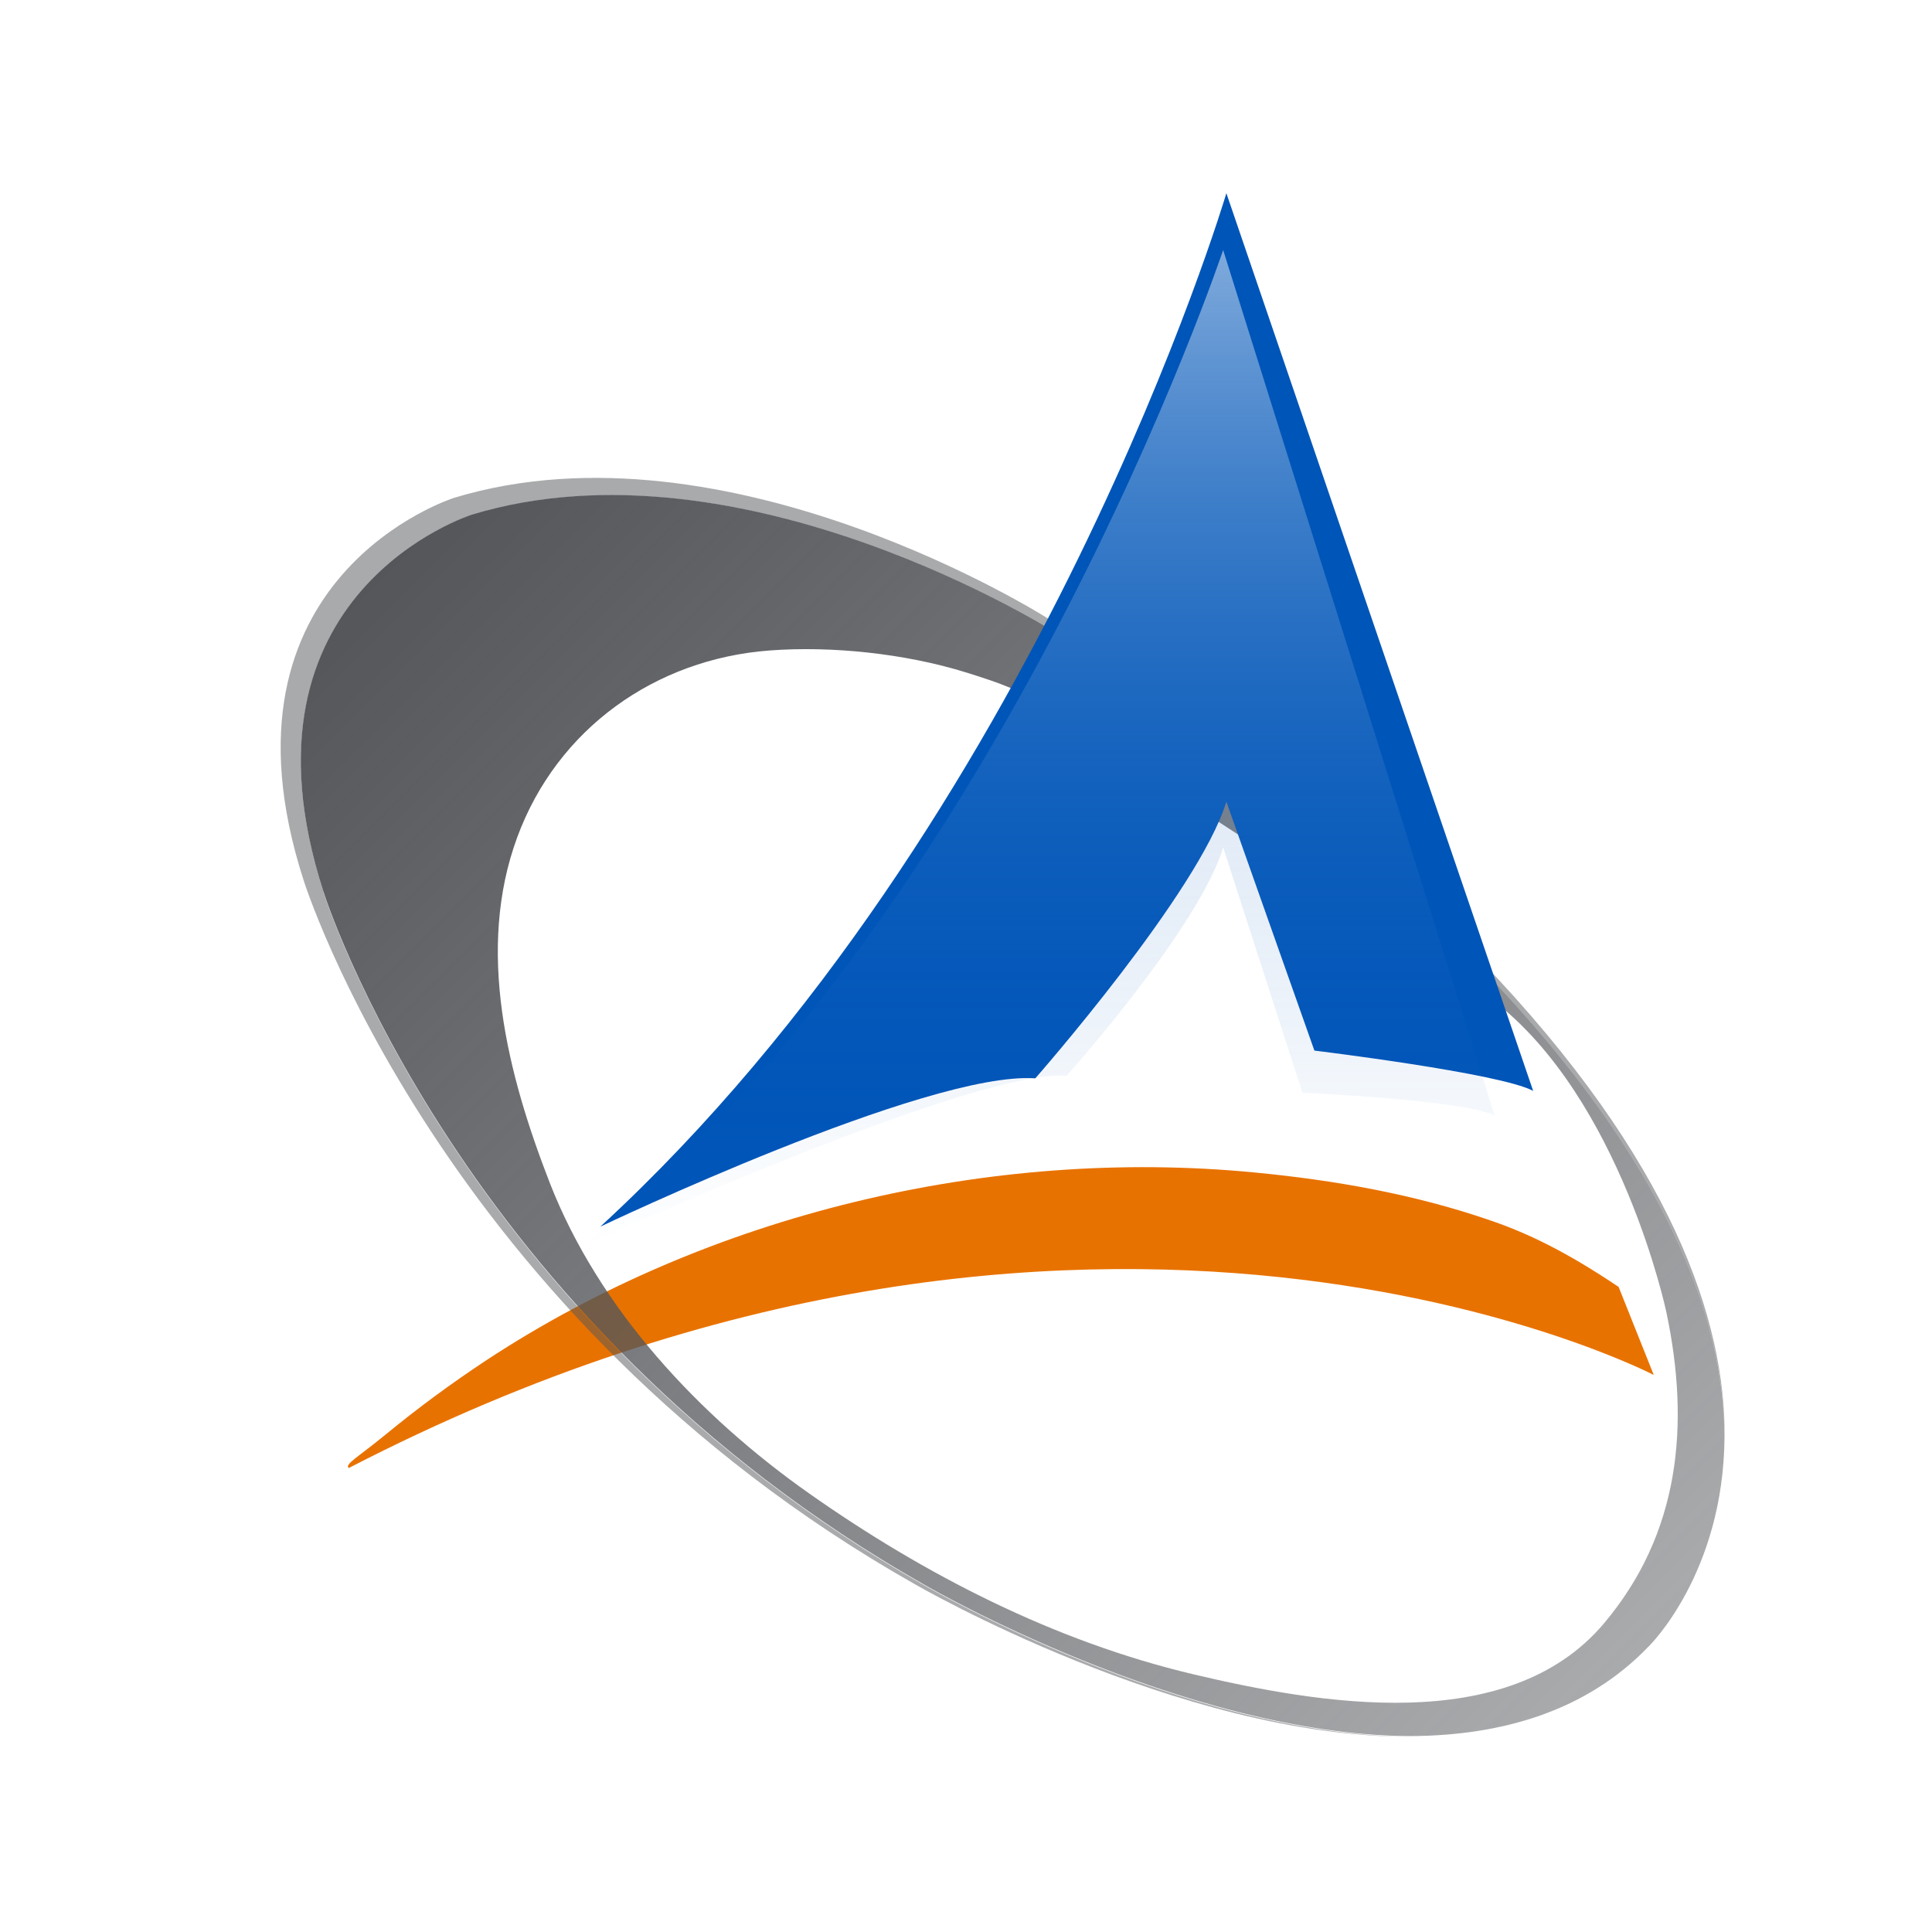
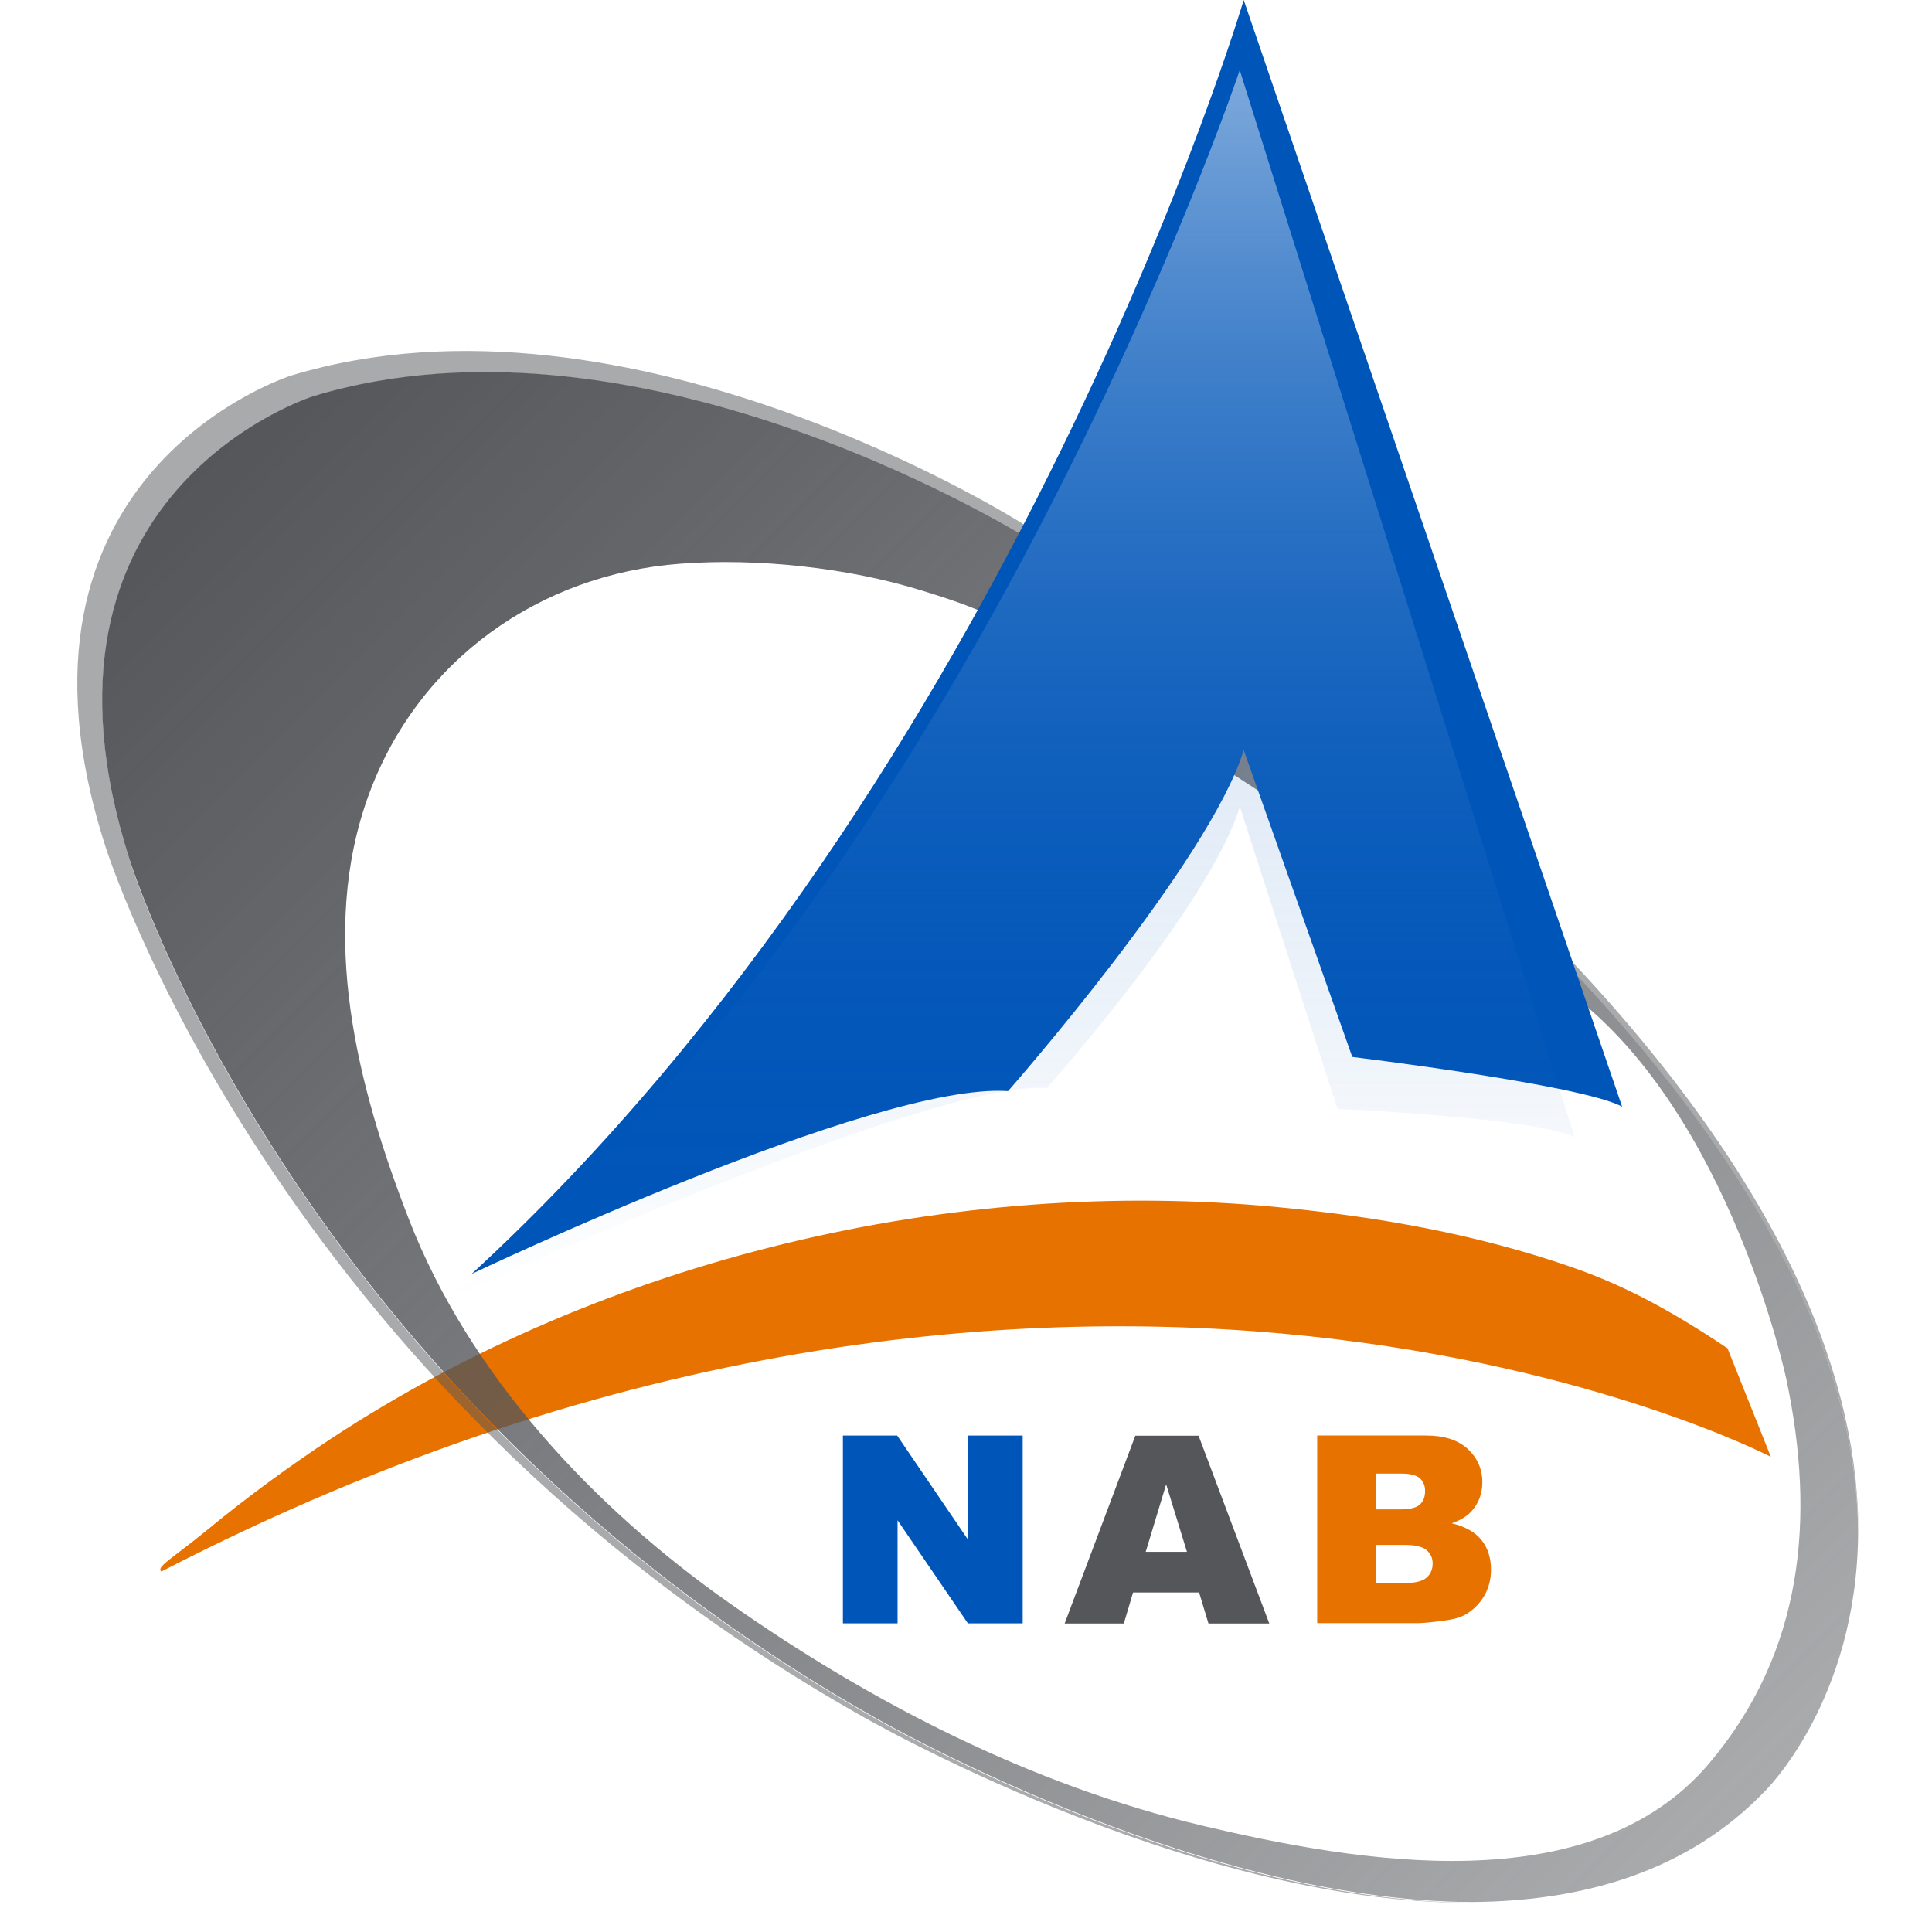
- <svg xmlns="http://www.w3.org/2000/svg" width="200" height="200" viewBox="54.1 47.8 84.5 84.5" fill="none">
-   <path d="M124.894 104.087L126.431 107.937C126.431 107.937 101.906 95.181 69.356 112.006C69.162 111.844 69.713 111.569 70.981 110.531C72.394 109.369 73.856 108.294 75.381 107.287C85.1 100.9 97.4 97.963 108.975 99.081C112.494 99.419 116 100.037 119.35 101.2C120.956 101.756 122.619 102.556 124.894 104.087Z" fill="#E87200" />
-   <path d="M68.25 86.8C64.019 73.681 74.756 70.319 74.756 70.319C86.575 66.737 100.35 75.525 100.35 75.525L119 90.275C127.212 98.825 129.494 105.681 129.531 110.637C129.556 105.6 127.281 98.581 118.85 89.806L99.931 74.85C99.931 74.85 85.963 65.944 73.975 69.569C73.975 69.569 63.087 72.975 67.375 86.287C67.375 86.287 73.312 105.312 94.1 117.081C94.1 117.081 105.687 123.819 115.825 123.756C105.875 123.731 94.594 117.175 94.594 117.175C74.1 105.575 68.244 86.812 68.244 86.812L68.25 86.8Z" fill="#54565A" fill-opacity="0.5" />
-   <path d="M129.525 110.625C129.494 105.675 127.206 98.819 118.994 90.263L100.344 75.513C100.344 75.513 86.575 66.731 74.75 70.306C74.75 70.306 64.013 73.669 68.244 86.787C68.244 86.787 74.1 105.55 94.594 117.15C94.594 117.15 105.875 123.706 115.825 123.731C119.756 123.706 123.475 122.662 126.212 119.806C126.212 119.806 129.494 116.619 129.525 110.619V110.625ZM106.256 121.019C100.219 119.587 94.531 116.669 89.481 113.112C84.681 109.731 80.3 105.062 78.144 99.531C76.306 94.806 74.9 89.356 76.725 84.412C78.475 79.669 82.763 76.625 87.756 76.25C90.487 76.044 93.694 76.388 96.319 77.2C97.088 77.438 97.869 77.688 98.606 78.025L119.394 91.55C125 95.838 126.981 105.181 126.981 105.187C128.025 110.125 127.575 114.869 124.244 118.812C120.044 123.781 111.75 122.319 106.25 121.019H106.256Z" fill="url(#paint0_linear_2_97)" />
-   <path d="M107.738 56.25C107.738 56.25 99.6 83.744 80.356 101.45C80.356 101.45 94.656 94.631 99.381 94.963C99.381 94.963 106.531 86.825 107.738 82.862L111.588 93.75C111.588 93.75 119.725 94.737 121.156 95.513L107.738 56.25Z" fill="#0055B8" />
-   <path d="M107.6 58.725C107.6 58.725 97.95 87.594 79.475 102.35C79.475 102.35 96.544 94.556 100.756 94.85C100.756 94.85 106.525 88.394 107.6 84.869L111.063 95.594C111.063 95.594 118.2 95.912 119.475 96.6L107.594 58.725H107.6Z" fill="url(#paint1_linear_2_97)" />
+ <svg xmlns="http://www.w3.org/2000/svg" width="50" height="50" viewBox="0 0 50 50" fill="none">
+   <path d="M44.708 34.895L45.83 37.703C45.83 37.703 27.931 28.398 4.176 40.671C4.034 40.553 4.436 40.352 5.362 39.595C6.393 38.747 7.46 37.963 8.573 37.229C15.666 32.57 24.643 30.427 33.09 31.243C35.658 31.489 38.217 31.941 40.662 32.789C41.834 33.194 43.048 33.778 44.708 34.895Z" fill="#E87200" />
+   <path d="M21.814 37.152H23.219L25.049 39.842V37.152H26.467V42.012H25.049L23.229 39.345V42.012H21.814V37.152Z" fill="#0055B8" />
+   <path d="M31.029 41.214H29.323L29.085 42.016H27.553L29.382 37.156H31.019L32.849 42.016H31.275L31.033 41.214H31.029ZM30.718 40.161L30.18 38.414L29.651 40.161H30.718Z" fill="#54565A" />
+   <path d="M34.089 37.151H36.904C37.373 37.151 37.734 37.266 37.984 37.498C38.235 37.73 38.363 38.018 38.363 38.36C38.363 38.647 38.272 38.893 38.094 39.098C37.975 39.235 37.802 39.344 37.569 39.422C37.921 39.508 38.176 39.65 38.34 39.855C38.505 40.06 38.587 40.316 38.587 40.626C38.587 40.876 38.527 41.104 38.409 41.305C38.29 41.505 38.13 41.665 37.93 41.783C37.802 41.856 37.615 41.911 37.36 41.943C37.022 41.989 36.799 42.007 36.684 42.007H34.089V37.147V37.151ZM35.603 39.062H36.256C36.488 39.062 36.653 39.021 36.744 38.939C36.835 38.857 36.881 38.743 36.881 38.588C36.881 38.446 36.835 38.337 36.744 38.255C36.653 38.177 36.493 38.136 36.265 38.136H35.603V39.057V39.062ZM35.603 40.967H36.37C36.63 40.967 36.812 40.922 36.917 40.831C37.022 40.739 37.077 40.616 37.077 40.461C37.077 40.32 37.022 40.202 36.917 40.115C36.812 40.028 36.63 39.983 36.365 39.983H35.603V40.967Z" fill="#E87200" />
+   <path d="M3.368 22.285C0.28 12.716 8.117 10.263 8.117 10.263C16.742 7.651 26.796 14.061 26.796 14.061L40.407 24.82C46.4 31.057 48.065 36.058 48.093 39.673C48.111 35.998 46.45 30.879 40.297 24.478L26.49 13.568C26.49 13.568 16.295 7.072 7.547 9.716C7.547 9.716 -0.399 12.201 2.73 21.911C2.73 21.911 7.063 35.789 22.234 44.373C22.234 44.373 30.691 49.288 38.09 49.242C30.828 49.224 22.595 44.442 22.595 44.442C7.638 35.98 3.364 22.294 3.364 22.294L3.368 22.285Z" fill="#54565A" fill-opacity="0.5" />
+   <path d="M48.088 39.663C48.065 36.053 46.396 31.051 40.402 24.81L26.791 14.051C26.791 14.051 16.742 7.645 8.112 10.253C8.112 10.253 0.276 12.706 3.364 22.275C3.364 22.275 7.638 35.961 22.594 44.423C22.594 44.423 30.828 49.205 38.089 49.224C40.959 49.205 43.672 48.444 45.67 46.361C45.67 46.361 48.065 44.035 48.088 39.659V39.663ZM31.106 47.245C26.7 46.201 22.549 44.072 18.863 41.478C15.36 39.011 12.162 35.606 10.589 31.571C9.248 28.125 8.222 24.149 9.553 20.543C10.831 17.083 13.96 14.862 17.604 14.589C19.598 14.438 21.938 14.689 23.853 15.282C24.414 15.455 24.985 15.637 25.523 15.883L40.694 25.749C44.785 28.877 46.231 35.692 46.231 35.697C46.993 39.299 46.665 42.759 44.233 45.636C41.168 49.26 35.115 48.193 31.101 47.245H31.106Z" fill="url(#paint0_linear_629_2775)" />
+   <path d="M32.187 0C32.187 0 26.248 20.055 12.204 32.971C12.204 32.971 22.64 27.997 26.088 28.238C26.088 28.238 31.307 22.303 32.187 19.412L34.997 27.354C34.997 27.354 40.936 28.074 41.98 28.64L32.187 0Z" fill="#0055B8" />
+   <path d="M32.087 1.806C32.087 1.806 25.044 22.864 11.56 33.628C11.56 33.628 24.018 27.943 27.092 28.157C27.092 28.157 31.302 23.448 32.087 20.876L34.614 28.7C34.614 28.7 39.823 28.932 40.753 29.434L32.082 1.806H32.087Z" fill="url(#paint1_linear_629_2775)" />
  <defs>
-     <linearGradient id="paint0_linear_2_97" x1="72.519" y1="70.994" x2="123.781" y2="122.256" gradientUnits="userSpaceOnUse">
+     <linearGradient id="paint0_linear_629_2775" x1="6.484" y1="10.755" x2="43.877" y2="48.167" gradientUnits="userSpaceOnUse">
      <stop stop-color="#54565A" />
      <stop offset="1" stop-color="#54565A" stop-opacity="0.5" />
    </linearGradient>
-     <linearGradient id="paint1_linear_2_97" x1="99.475" y1="58.725" x2="99.475" y2="102.35" gradientUnits="userSpaceOnUse">
+     <linearGradient id="paint1_linear_629_2775" x1="26.157" y1="1.806" x2="26.157" y2="33.628" gradientUnits="userSpaceOnUse">
      <stop stop-color="white" stop-opacity="0.5" />
      <stop offset="0.21" stop-color="#BED4ED" stop-opacity="0.37" />
      <stop offset="0.57" stop-color="#578FD0" stop-opacity="0.17" />
      <stop offset="0.85" stop-color="#1865BE" stop-opacity="0.05" />
      <stop offset="1" stop-color="#0055B8" stop-opacity="0" />
    </linearGradient>
  </defs>
</svg>
